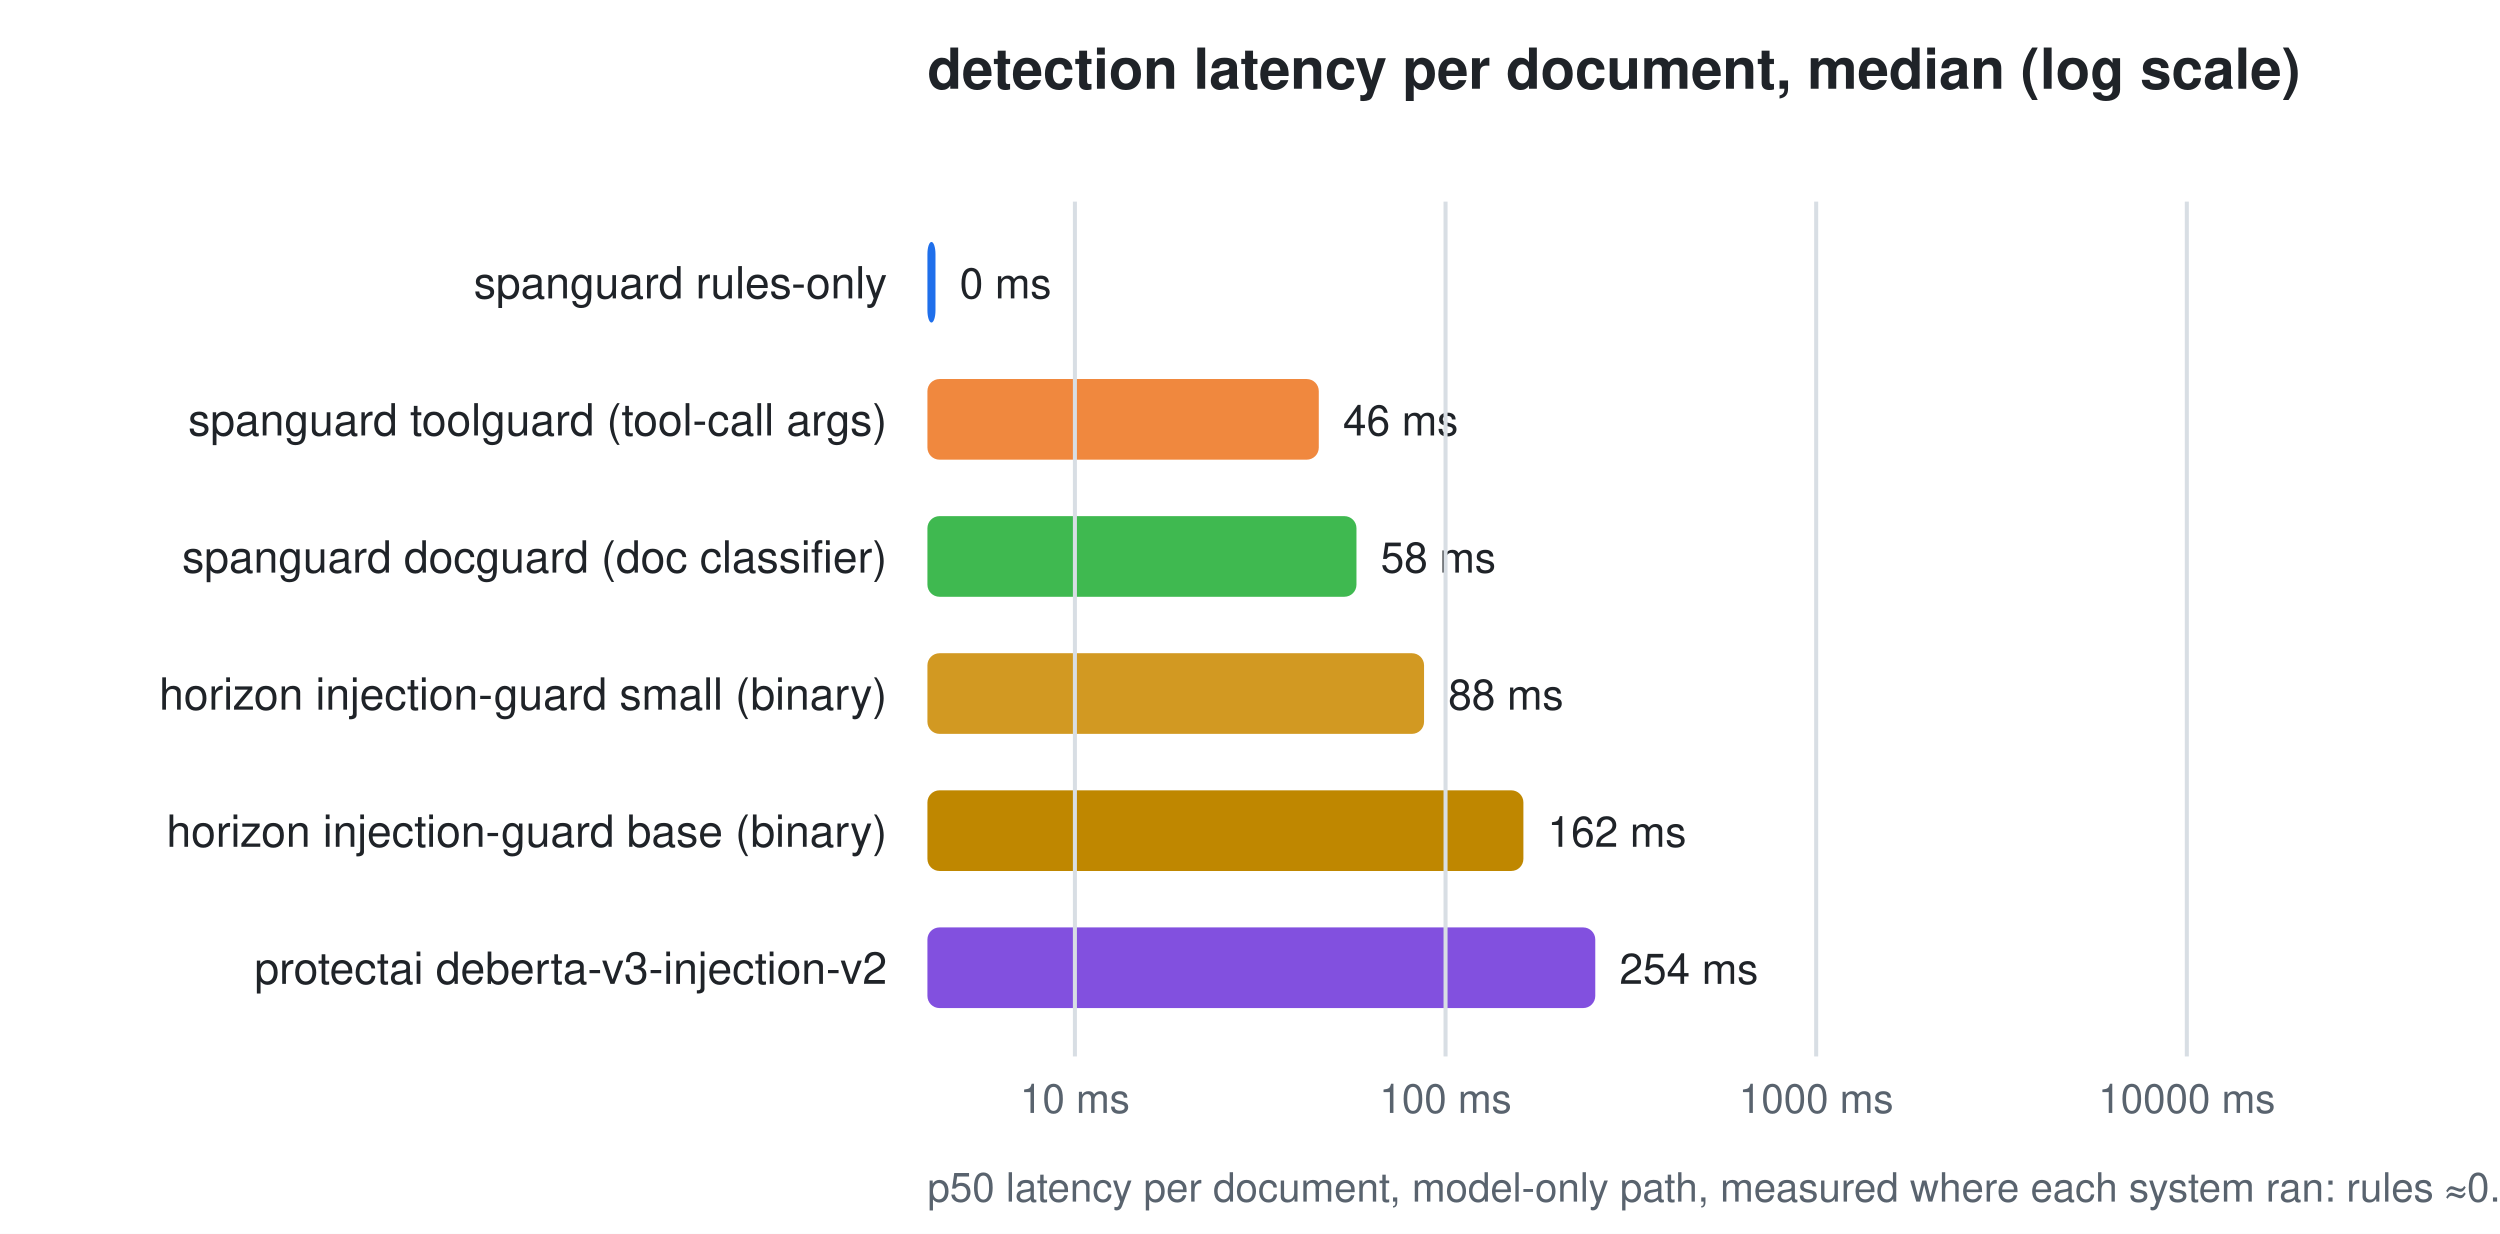
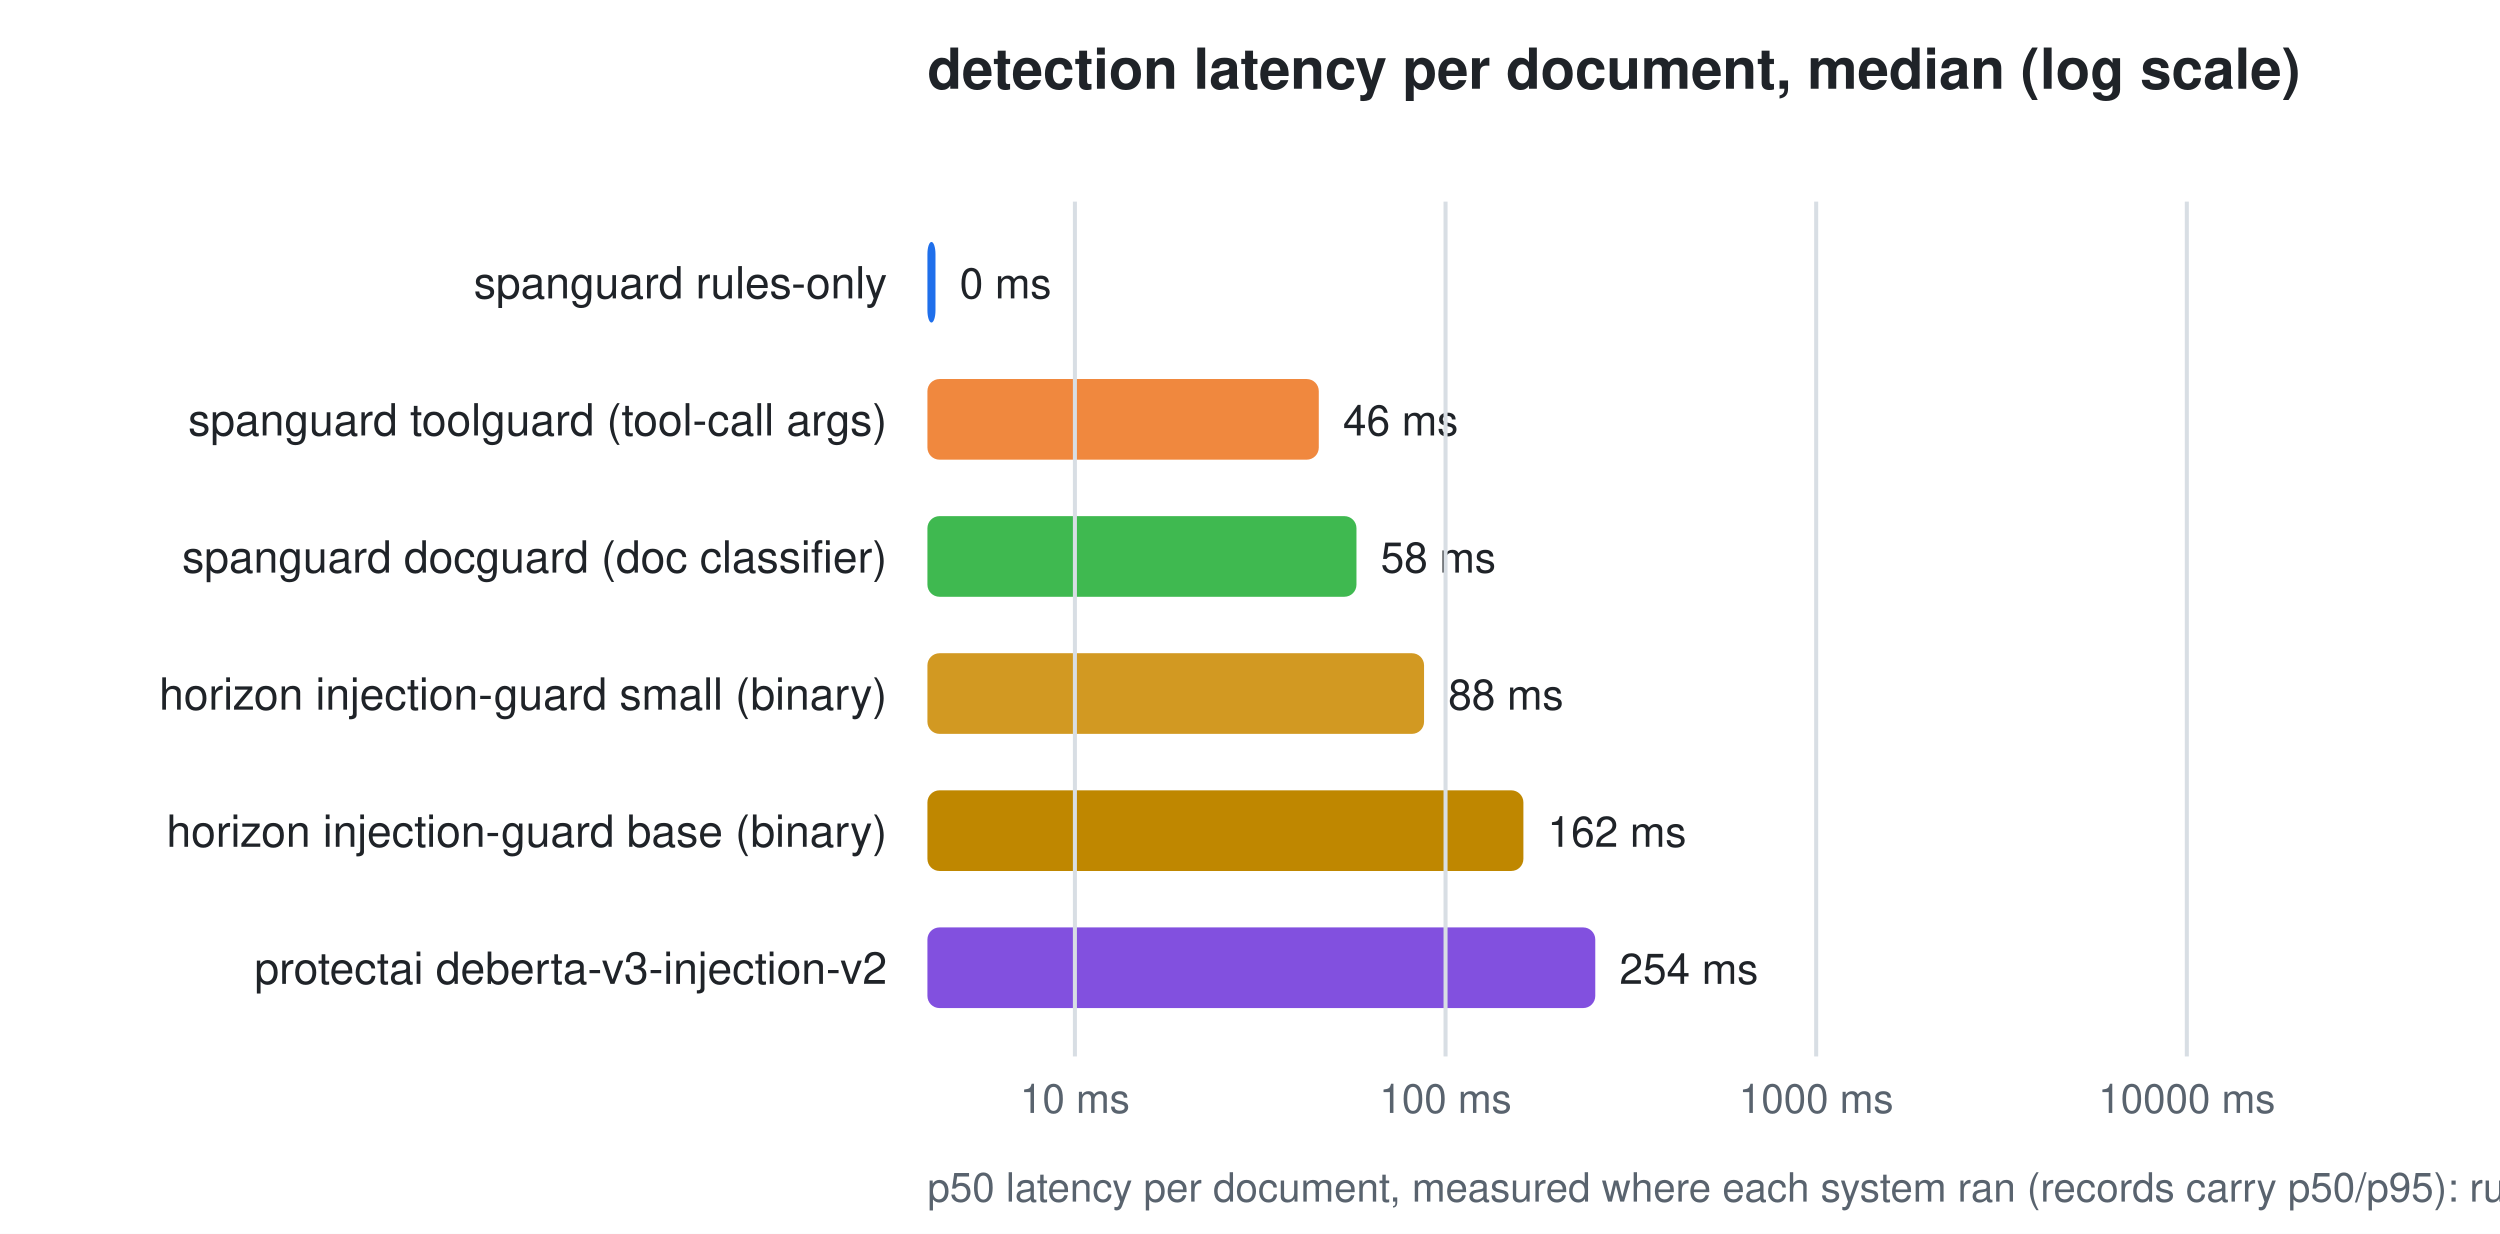
<svg xmlns="http://www.w3.org/2000/svg" width="620" height="306" viewBox="0 0 620 306" font-family="ui-sans-serif,system-ui,'Segoe UI',Helvetica,Arial,sans-serif">
  <rect width="620" height="306" fill="#ffffff" />
  <text x="230" y="22" font-size="14" fill="#1f2328" text-anchor="start" font-weight="600" font-family="ui-sans-serif,system-ui,'Segoe UI',Helvetica,Arial,sans-serif" opacity="1.0">detection latency per document, median (log scale)</text>
  <text x="220" y="74" font-size="11" fill="#1f2328" text-anchor="end" font-weight="normal" font-family="ui-sans-serif,system-ui,'Segoe UI',Helvetica,Arial,sans-serif" opacity="1.0">spanguard rules-only</text>
  <rect x="230" y="60" width="2" height="20" rx="3" fill="#1f6feb" opacity="1.0" />
  <text x="238" y="74" font-size="10.5" fill="#1f2328" text-anchor="start" font-weight="normal" font-family="ui-sans-serif,system-ui,'Segoe UI',Helvetica,Arial,sans-serif" opacity="1.0">0 ms</text>
  <text x="220" y="108" font-size="11" fill="#1f2328" text-anchor="end" font-weight="normal" font-family="ui-sans-serif,system-ui,'Segoe UI',Helvetica,Arial,sans-serif" opacity="1.0">spanguard toolguard (tool-call args)</text>
  <rect x="230" y="94" width="97.06" height="20" rx="3" fill="#f0883e" opacity="1.0" />
  <text x="333.06" y="108" font-size="10.5" fill="#1f2328" text-anchor="start" font-weight="normal" font-family="ui-sans-serif,system-ui,'Segoe UI',Helvetica,Arial,sans-serif" opacity="1.0">46 ms</text>
  <text x="220" y="142" font-size="11" fill="#1f2328" text-anchor="end" font-weight="normal" font-family="ui-sans-serif,system-ui,'Segoe UI',Helvetica,Arial,sans-serif" opacity="1.0">spanguard docguard (doc classifier)</text>
  <rect x="230" y="128" width="106.404" height="20" rx="3" fill="#3fb950" opacity="1.0" />
  <text x="342.404" y="142" font-size="10.5" fill="#1f2328" text-anchor="start" font-weight="normal" font-family="ui-sans-serif,system-ui,'Segoe UI',Helvetica,Arial,sans-serif" opacity="1.0">58 ms</text>
  <text x="220" y="176" font-size="11" fill="#1f2328" text-anchor="end" font-weight="normal" font-family="ui-sans-serif,system-ui,'Segoe UI',Helvetica,Arial,sans-serif" opacity="1.0">horizon injection-guard small (binary)</text>
  <rect x="230" y="162" width="123.165" height="20" rx="3" fill="#d29922" opacity="1.0" />
  <text x="359.165" y="176" font-size="10.5" fill="#1f2328" text-anchor="start" font-weight="normal" font-family="ui-sans-serif,system-ui,'Segoe UI',Helvetica,Arial,sans-serif" opacity="1.0">88 ms</text>
  <text x="220" y="210" font-size="11" fill="#1f2328" text-anchor="end" font-weight="normal" font-family="ui-sans-serif,system-ui,'Segoe UI',Helvetica,Arial,sans-serif" opacity="1.0">horizon injection-guard base (binary)</text>
  <rect x="230" y="196" width="147.802" height="20" rx="3" fill="#bf8700" opacity="1.0" />
  <text x="383.802" y="210" font-size="10.5" fill="#1f2328" text-anchor="start" font-weight="normal" font-family="ui-sans-serif,system-ui,'Segoe UI',Helvetica,Arial,sans-serif" opacity="1.0">162 ms</text>
  <text x="220" y="244" font-size="11" fill="#1f2328" text-anchor="end" font-weight="normal" font-family="ui-sans-serif,system-ui,'Segoe UI',Helvetica,Arial,sans-serif" opacity="1.0">protectai deberta-v3-injection-v2</text>
  <rect x="230" y="230" width="165.628" height="20" rx="3" fill="#8250df" opacity="1.0" />
  <text x="401.628" y="244" font-size="10.5" fill="#1f2328" text-anchor="start" font-weight="normal" font-family="ui-sans-serif,system-ui,'Segoe UI',Helvetica,Arial,sans-serif" opacity="1.0">254 ms</text>
  <line x1="266.578" y1="50" x2="266.578" y2="262" stroke="#d8dee4" stroke-width="1" />
  <text x="266.578" y="276" font-size="10" fill="#59636e" text-anchor="middle" font-weight="normal" font-family="ui-sans-serif,system-ui,'Segoe UI',Helvetica,Arial,sans-serif" opacity="1.0">10 ms</text>
  <line x1="358.495" y1="50" x2="358.495" y2="262" stroke="#d8dee4" stroke-width="1" />
  <text x="358.495" y="276" font-size="10" fill="#59636e" text-anchor="middle" font-weight="normal" font-family="ui-sans-serif,system-ui,'Segoe UI',Helvetica,Arial,sans-serif" opacity="1.0">100 ms</text>
  <line x1="450.413" y1="50" x2="450.413" y2="262" stroke="#d8dee4" stroke-width="1" />
  <text x="450.413" y="276" font-size="10" fill="#59636e" text-anchor="middle" font-weight="normal" font-family="ui-sans-serif,system-ui,'Segoe UI',Helvetica,Arial,sans-serif" opacity="1.0">1000 ms</text>
  <line x1="542.33" y1="50" x2="542.33" y2="262" stroke="#d8dee4" stroke-width="1" />
  <text x="542.33" y="276" font-size="10" fill="#59636e" text-anchor="middle" font-weight="normal" font-family="ui-sans-serif,system-ui,'Segoe UI',Helvetica,Arial,sans-serif" opacity="1.0">10000 ms</text>
-   <text x="230" y="298" font-size="10" fill="#59636e" text-anchor="start" font-weight="normal" font-family="ui-sans-serif,system-ui,'Segoe UI',Helvetica,Arial,sans-serif" opacity="1.0">p50 latency per document, model-only path, measured where each system ran: rules ≈0.2 ms, the 135M span model adds tens of ms on CPU (2 threads, recovery build); the LLM self-detect column includes local generation time</text>
+   <text x="230" y="298" font-size="10" fill="#59636e" text-anchor="start" font-weight="normal" font-family="ui-sans-serif,system-ui,'Segoe UI',Helvetica,Arial,sans-serif" opacity="1.0">p50 latency per document, measured where each system ran (records carry p50/p95): rules 0.2 ms, spanguard fast (135M span model, CPU 2 threads) 277 ms, spanguard char (0.79M) ~2 ms, horizon-small (binary, strip-all) 87.5 ms, protectai deberta 253.5 ms; the LLM self-detect column includes local generation time. Latency is the honest cost of span-level multilingual detection on CPU; spanguard-char is the sub-ms tier when that matters more than escape rate.</text>
</svg>
